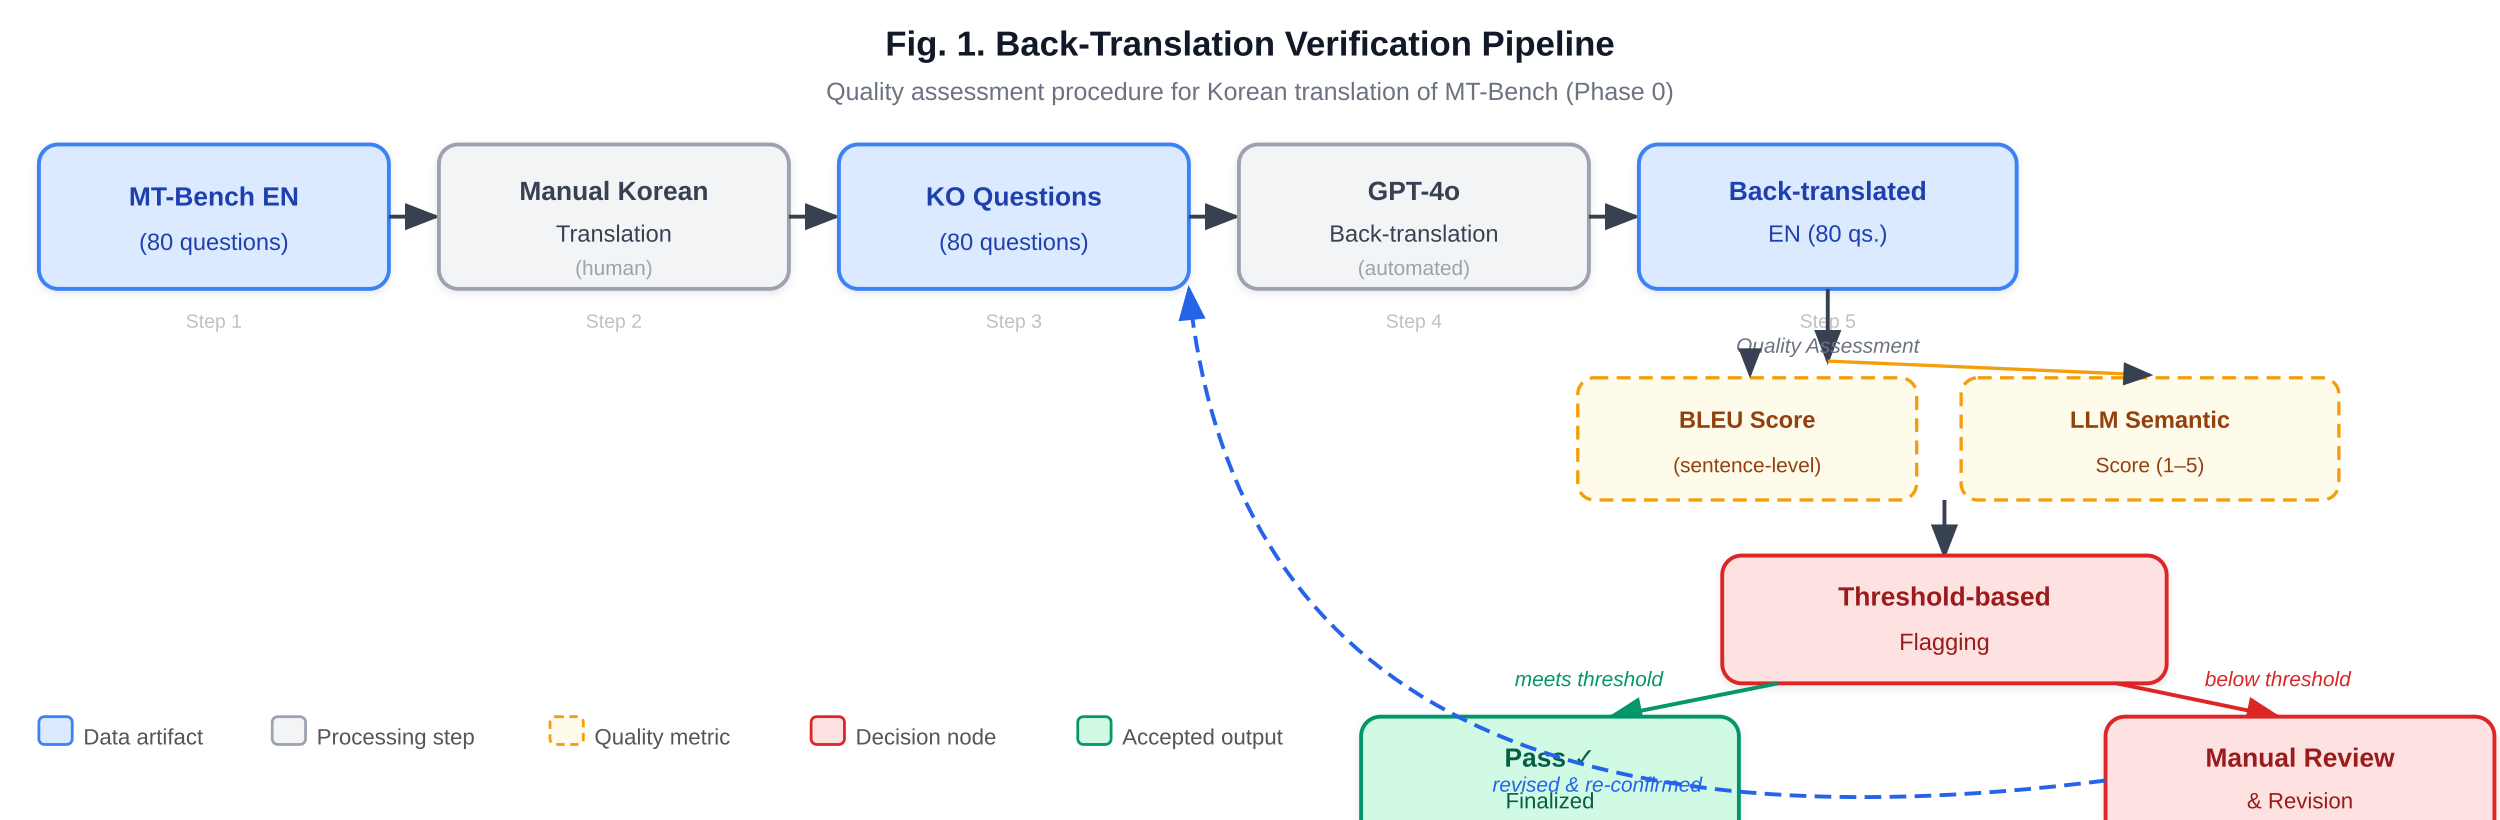
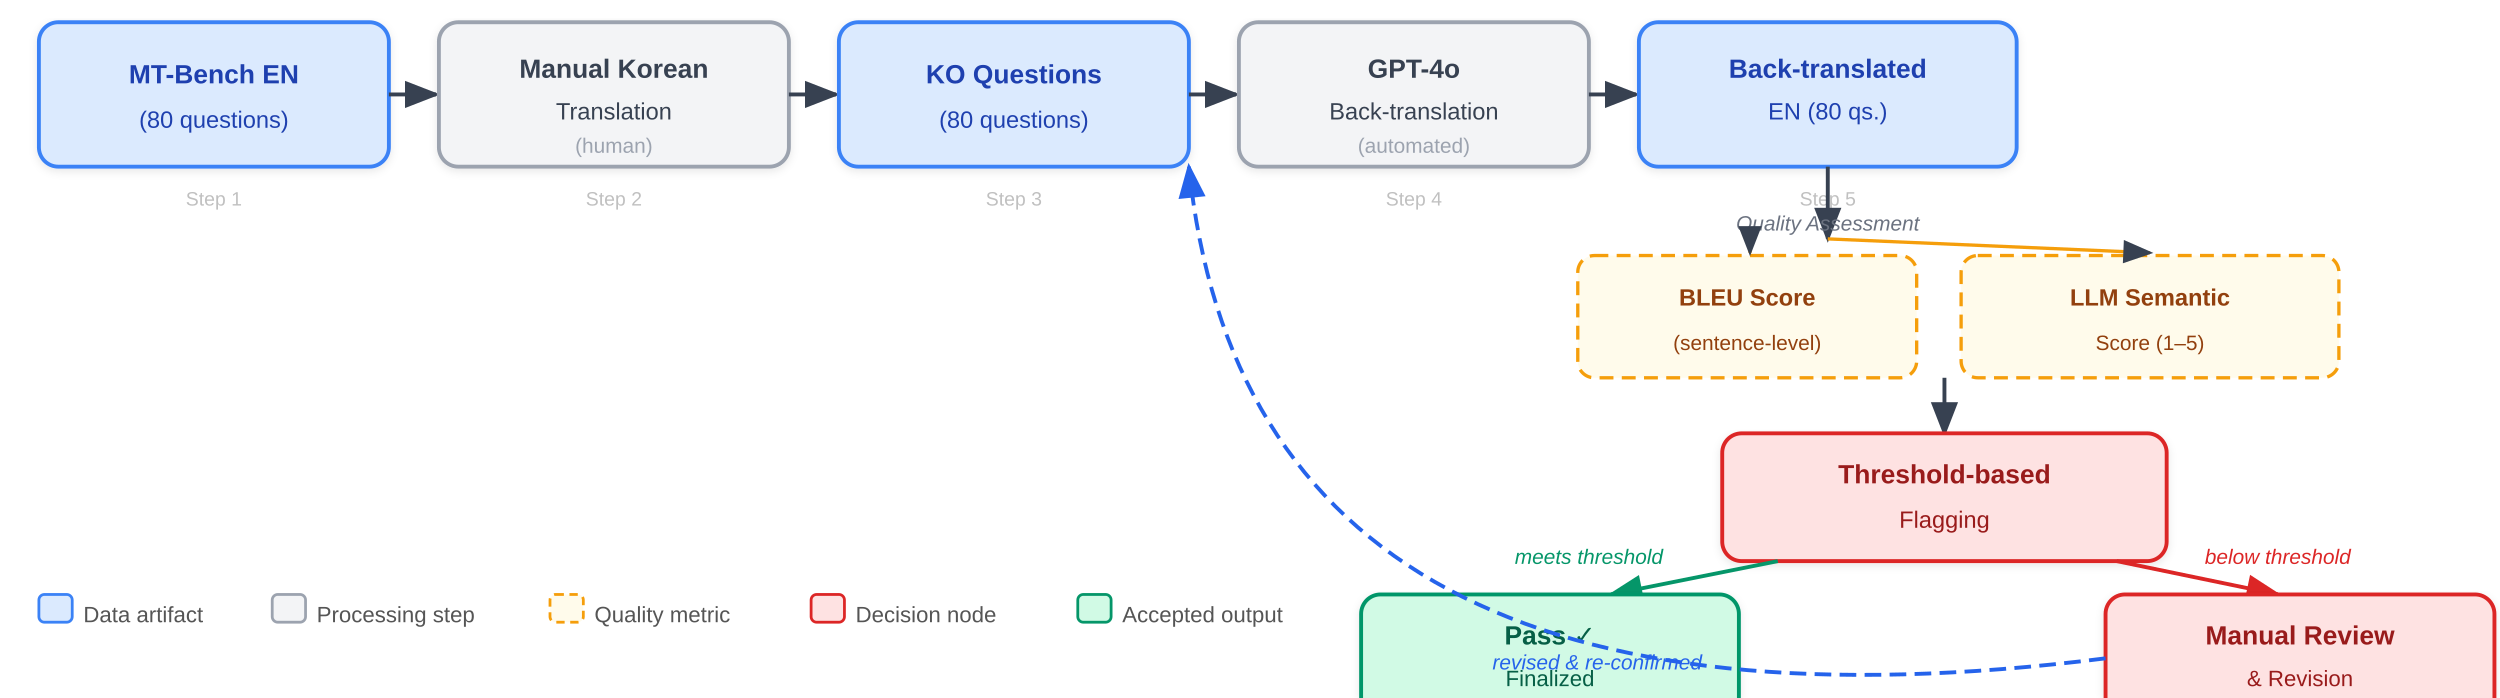
- <svg xmlns="http://www.w3.org/2000/svg" viewBox="0 0 900 295" role="img" style="background:white;font-family:'Segoe UI',Arial,sans-serif">
+ <svg xmlns="http://www.w3.org/2000/svg" viewBox="0 44 900 251" role="img" style="background:white;font-family:'Segoe UI',Arial,sans-serif">
  <defs>
    <marker id="arr" markerWidth="9" markerHeight="7" refX="8" refY="3.5" orient="auto">
      <polygon points="0 0,9 3.5,0 7" fill="#374151" />
    </marker>
    <marker id="arr-b" markerWidth="9" markerHeight="7" refX="8" refY="3.5" orient="auto">
      <polygon points="0 0,9 3.5,0 7" fill="#2563EB" />
    </marker>
    <marker id="arr-g" markerWidth="9" markerHeight="7" refX="8" refY="3.5" orient="auto">
      <polygon points="0 0,9 3.5,0 7" fill="#059669" />
    </marker>
    <marker id="arr-r" markerWidth="9" markerHeight="7" refX="8" refY="3.5" orient="auto">
      <polygon points="0 0,9 3.5,0 7" fill="#DC2626" />
    </marker>
    <filter id="shadow" x="-5%" y="-5%" width="110%" height="120%">
      <feDropShadow dx="0" dy="1" stdDeviation="1.5" flood-color="#00000018" />
    </filter>
  </defs>
-   <text x="450" y="20" text-anchor="middle" font-size="12.5" font-weight="700" fill="#111827">Fig. 1.  Back-Translation Verification Pipeline</text>
-   <text x="450" y="36" text-anchor="middle" font-size="9" fill="#6B7280">Quality assessment procedure for Korean translation of MT-Bench (Phase 0)</text>
  <rect x="14" y="52" width="126" height="52" rx="7" fill="#DBEAFE" stroke="#3B82F6" stroke-width="1.4" filter="url(#shadow)" />
  <text x="77" y="74" text-anchor="middle" font-size="9.5" font-weight="700" fill="#1E40AF">MT-Bench EN</text>
  <text x="77" y="90" text-anchor="middle" font-size="8.5" fill="#1E40AF">(80 questions)</text>
  <line x1="140" y1="78" x2="157" y2="78" stroke="#374151" stroke-width="1.4" marker-end="url(#arr)" />
  <rect x="158" y="52" width="126" height="52" rx="7" fill="#F3F4F6" stroke="#9CA3AF" stroke-width="1.4" filter="url(#shadow)" />
  <text x="221" y="72" text-anchor="middle" font-size="9.5" font-weight="700" fill="#374151">Manual Korean</text>
  <text x="221" y="87" text-anchor="middle" font-size="8.5" fill="#374151">Translation</text>
  <text x="221" y="99" text-anchor="middle" font-size="7.5" fill="#9CA3AF">(human)</text>
  <line x1="284" y1="78" x2="301" y2="78" stroke="#374151" stroke-width="1.4" marker-end="url(#arr)" />
  <rect x="302" y="52" width="126" height="52" rx="7" fill="#DBEAFE" stroke="#3B82F6" stroke-width="1.4" filter="url(#shadow)" />
  <text x="365" y="74" text-anchor="middle" font-size="9.5" font-weight="700" fill="#1E40AF">KO Questions</text>
  <text x="365" y="90" text-anchor="middle" font-size="8.5" fill="#1E40AF">(80 questions)</text>
  <line x1="428" y1="78" x2="445" y2="78" stroke="#374151" stroke-width="1.4" marker-end="url(#arr)" />
  <rect x="446" y="52" width="126" height="52" rx="7" fill="#F3F4F6" stroke="#9CA3AF" stroke-width="1.4" filter="url(#shadow)" />
  <text x="509" y="72" text-anchor="middle" font-size="9.5" font-weight="700" fill="#374151">GPT-4o</text>
  <text x="509" y="87" text-anchor="middle" font-size="8.5" fill="#374151">Back-translation</text>
  <text x="509" y="99" text-anchor="middle" font-size="7.5" fill="#9CA3AF">(automated)</text>
  <line x1="572" y1="78" x2="589" y2="78" stroke="#374151" stroke-width="1.4" marker-end="url(#arr)" />
  <rect x="590" y="52" width="136" height="52" rx="7" fill="#DBEAFE" stroke="#3B82F6" stroke-width="1.4" filter="url(#shadow)" />
  <text x="658" y="72" text-anchor="middle" font-size="9.5" font-weight="700" fill="#1E40AF">Back-translated</text>
  <text x="658" y="87" text-anchor="middle" font-size="8.5" fill="#1E40AF">EN (80 qs.)</text>
  <text x="77" y="118" text-anchor="middle" font-size="7" fill="#C0C0C0">Step 1</text>
  <text x="221" y="118" text-anchor="middle" font-size="7" fill="#C0C0C0">Step 2</text>
  <text x="365" y="118" text-anchor="middle" font-size="7" fill="#C0C0C0">Step 3</text>
  <text x="509" y="118" text-anchor="middle" font-size="7" fill="#C0C0C0">Step 4</text>
  <text x="658" y="118" text-anchor="middle" font-size="7" fill="#C0C0C0">Step 5</text>
  <line x1="658" y1="104" x2="658" y2="130" stroke="#374151" stroke-width="1.4" marker-end="url(#arr)" />
  <text x="658" y="127" text-anchor="middle" font-size="7.5" fill="#6B7280" font-style="italic">Quality Assessment</text>
  <rect x="568" y="136" width="122" height="44" rx="6" fill="#FFFBEB" stroke="#F59E0B" stroke-width="1.2" stroke-dasharray="5,3" />
  <text x="629" y="154" text-anchor="middle" font-size="8.5" font-weight="700" fill="#92400E">BLEU Score</text>
  <text x="629" y="170" text-anchor="middle" font-size="7.5" fill="#92400E">(sentence-level)</text>
  <rect x="706" y="136" width="136" height="44" rx="6" fill="#FFFBEB" stroke="#F59E0B" stroke-width="1.2" stroke-dasharray="5,3" />
  <text x="774" y="154" text-anchor="middle" font-size="8.5" font-weight="700" fill="#92400E">LLM Semantic</text>
  <text x="774" y="170" text-anchor="middle" font-size="7.5" fill="#92400E">Score (1–5)</text>
  <line x1="630" y1="130" x2="630" y2="135" stroke="#F59E0B" stroke-width="1.2" marker-end="url(#arr)" />
  <line x1="658" y1="130" x2="774" y2="135" stroke="#F59E0B" stroke-width="1.2" marker-end="url(#arr)" />
  <line x1="700" y1="180" x2="700" y2="200" stroke="#374151" stroke-width="1.4" marker-end="url(#arr)" />
  <rect x="620" y="200" width="160" height="46" rx="7" fill="#FEE2E2" stroke="#DC2626" stroke-width="1.4" filter="url(#shadow)" />
  <text x="700" y="218" text-anchor="middle" font-size="9.5" font-weight="700" fill="#991B1B">Threshold-based</text>
  <text x="700" y="234" text-anchor="middle" font-size="8.5" fill="#991B1B">Flagging</text>
  <line x1="640" y1="246" x2="580" y2="258" stroke="#059669" stroke-width="1.4" marker-end="url(#arr-g)" />
  <rect x="490" y="258" width="136" height="46" rx="7" fill="#D1FAE5" stroke="#059669" stroke-width="1.4" filter="url(#shadow)" />
  <text x="558" y="276" text-anchor="middle" font-size="9.5" font-weight="700" fill="#065F46">Pass  ✓</text>
  <text x="558" y="291" text-anchor="middle" font-size="8" fill="#065F46">Finalized</text>
  <text x="572" y="247" text-anchor="middle" font-size="7.5" fill="#059669" font-style="italic">meets threshold</text>
  <line x1="762" y1="246" x2="820" y2="258" stroke="#DC2626" stroke-width="1.4" marker-end="url(#arr-r)" />
  <rect x="758" y="258" width="140" height="46" rx="7" fill="#FEE2E2" stroke="#DC2626" stroke-width="1.4" filter="url(#shadow)" />
  <text x="828" y="276" text-anchor="middle" font-size="9.5" font-weight="700" fill="#991B1B">Manual Review</text>
  <text x="828" y="291" text-anchor="middle" font-size="8" fill="#991B1B">&amp; Revision</text>
  <text x="820" y="247" text-anchor="middle" font-size="7.5" fill="#DC2626" font-style="italic">below threshold</text>
  <path d="M 758 281 Q 450 320 428 104" fill="none" stroke="#2563EB" stroke-width="1.4" stroke-dasharray="6,3" marker-end="url(#arr-b)" />
  <text x="575" y="285" text-anchor="middle" font-size="7.5" fill="#2563EB" font-style="italic">revised &amp; re-confirmed</text>
  <rect x="14" y="258" width="12" height="10" rx="2" fill="#DBEAFE" stroke="#3B82F6" stroke-width="1" />
  <text x="30" y="268" font-size="8" fill="#555">Data artifact</text>
  <rect x="98" y="258" width="12" height="10" rx="2" fill="#F3F4F6" stroke="#9CA3AF" stroke-width="1" />
  <text x="114" y="268" font-size="8" fill="#555">Processing step</text>
  <rect x="198" y="258" width="12" height="10" rx="2" fill="#FFFBEB" stroke="#F59E0B" stroke-width="1" stroke-dasharray="3,2" />
  <text x="214" y="268" font-size="8" fill="#555">Quality metric</text>
  <rect x="292" y="258" width="12" height="10" rx="2" fill="#FEE2E2" stroke="#DC2626" stroke-width="1" />
  <text x="308" y="268" font-size="8" fill="#555">Decision node</text>
  <rect x="388" y="258" width="12" height="10" rx="2" fill="#D1FAE5" stroke="#059669" stroke-width="1" />
  <text x="404" y="268" font-size="8" fill="#555">Accepted output</text>
</svg>
